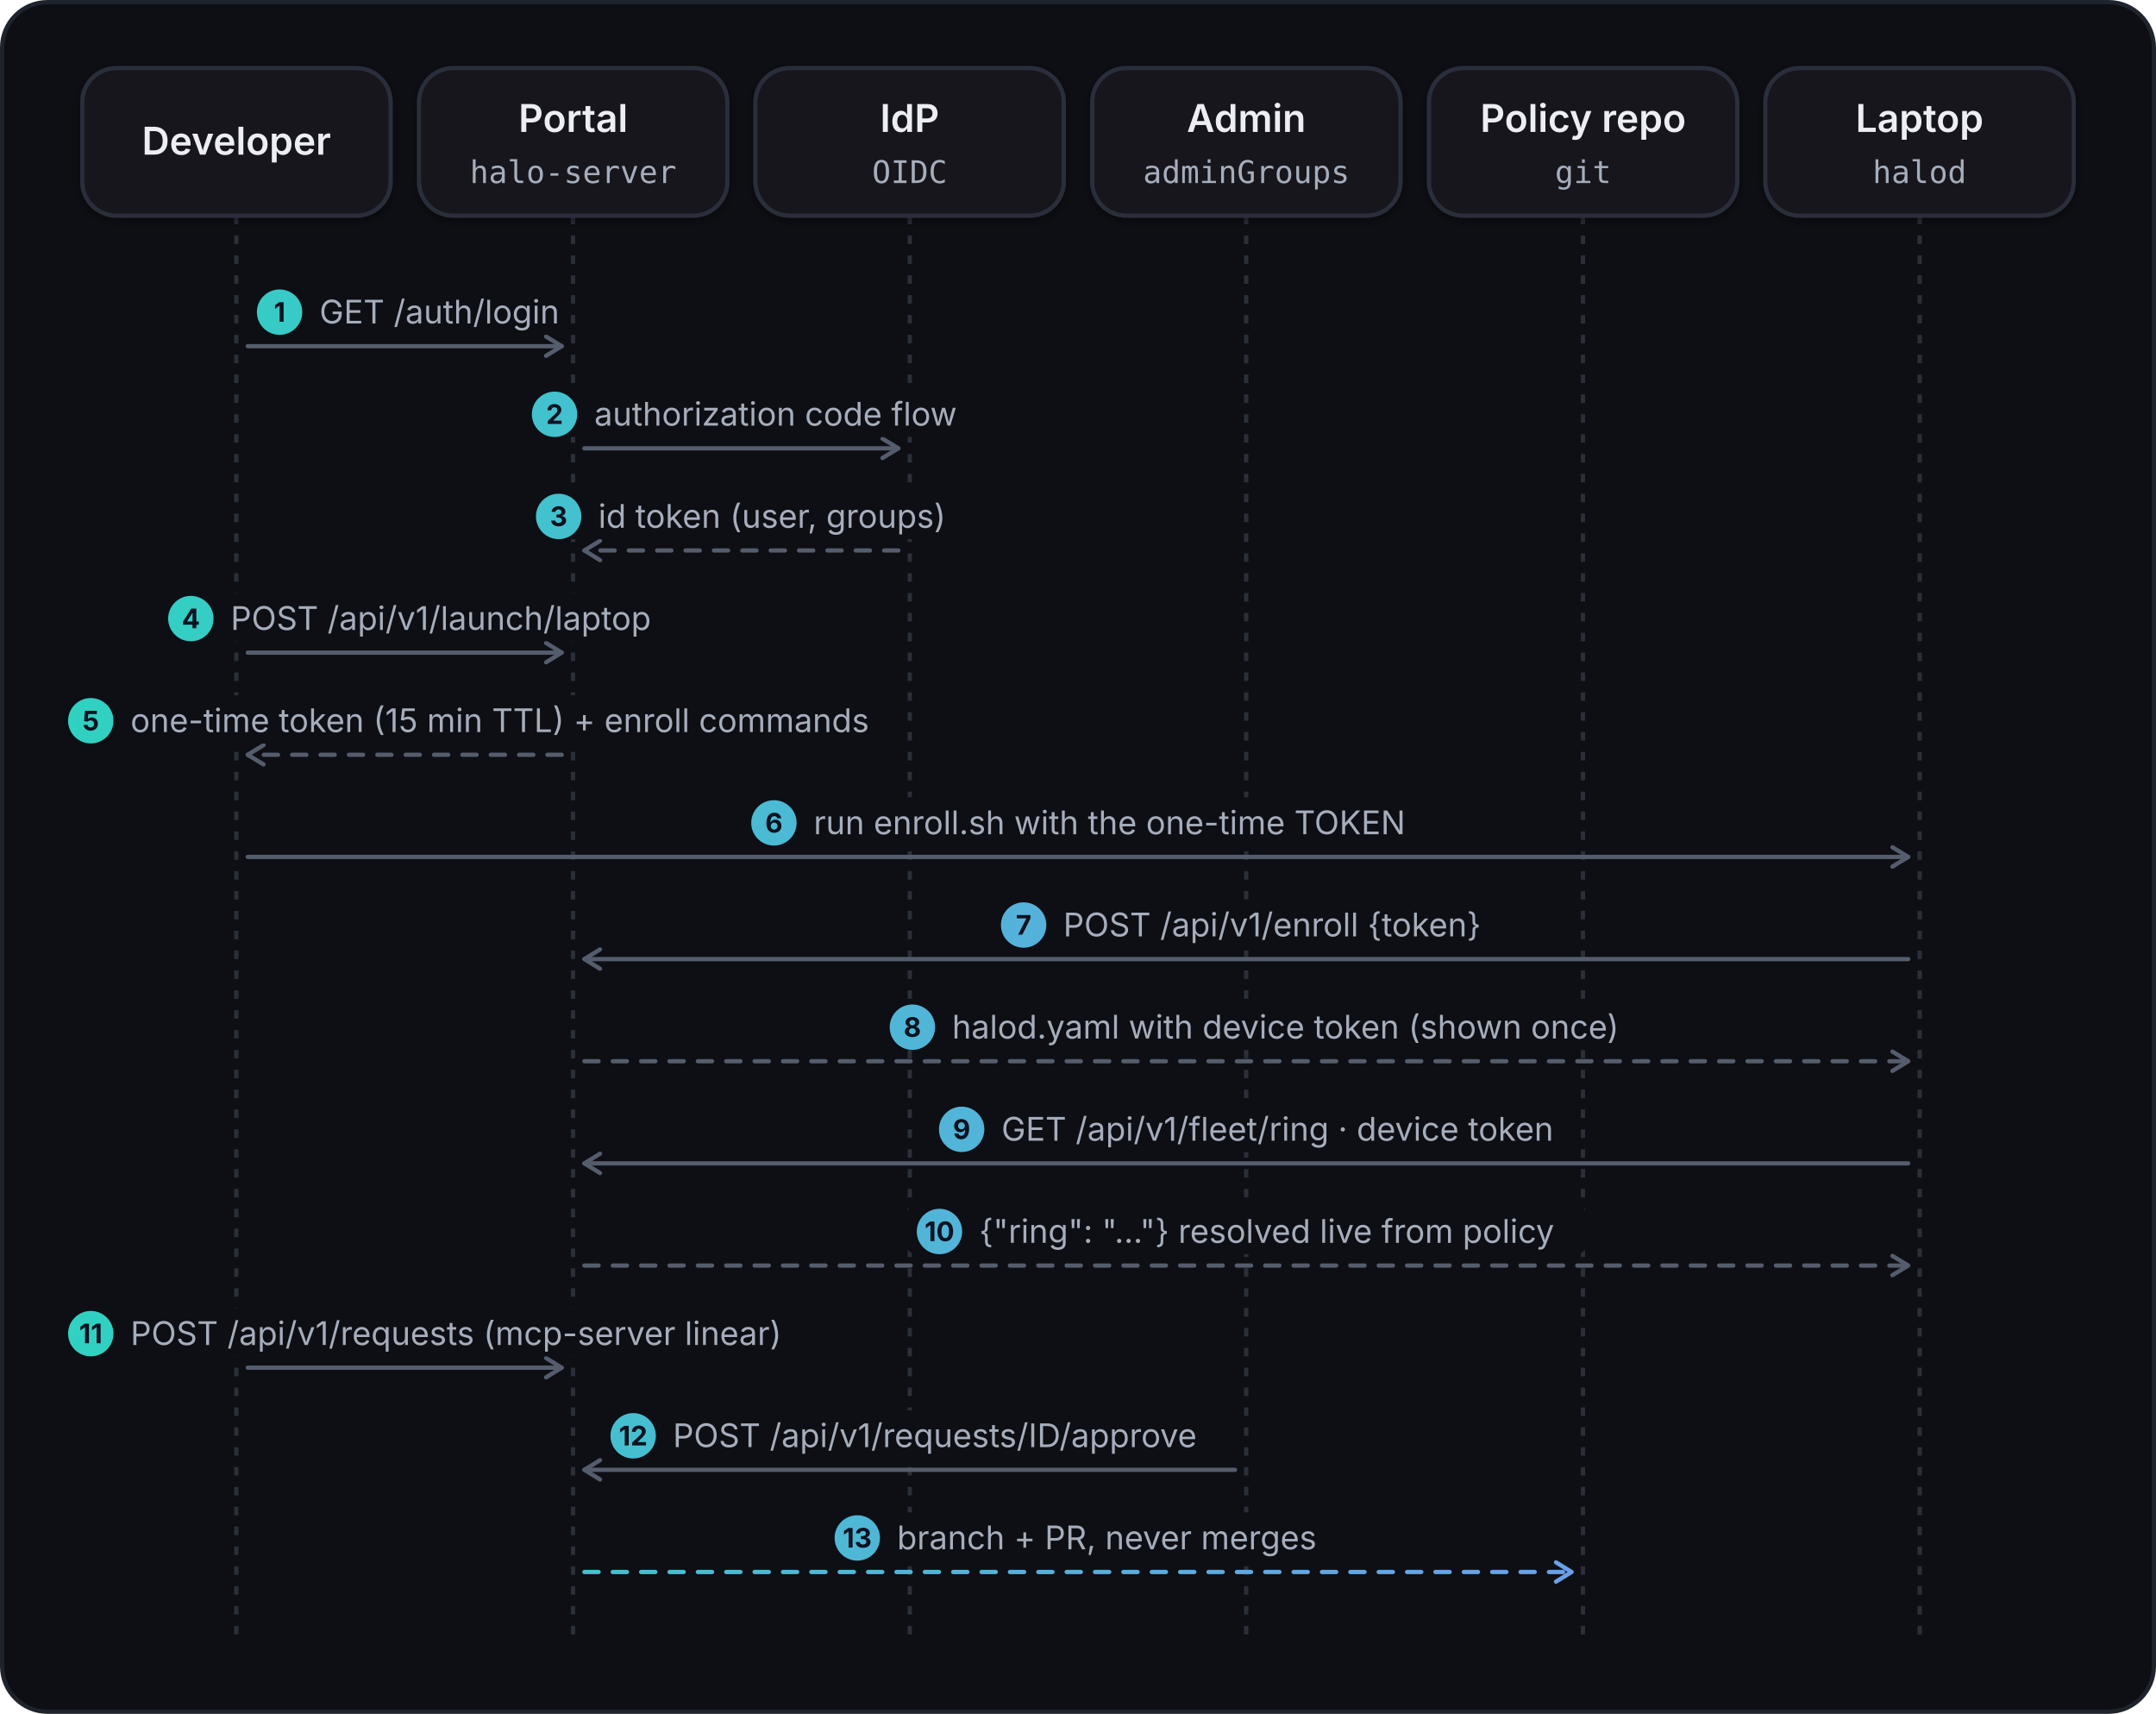
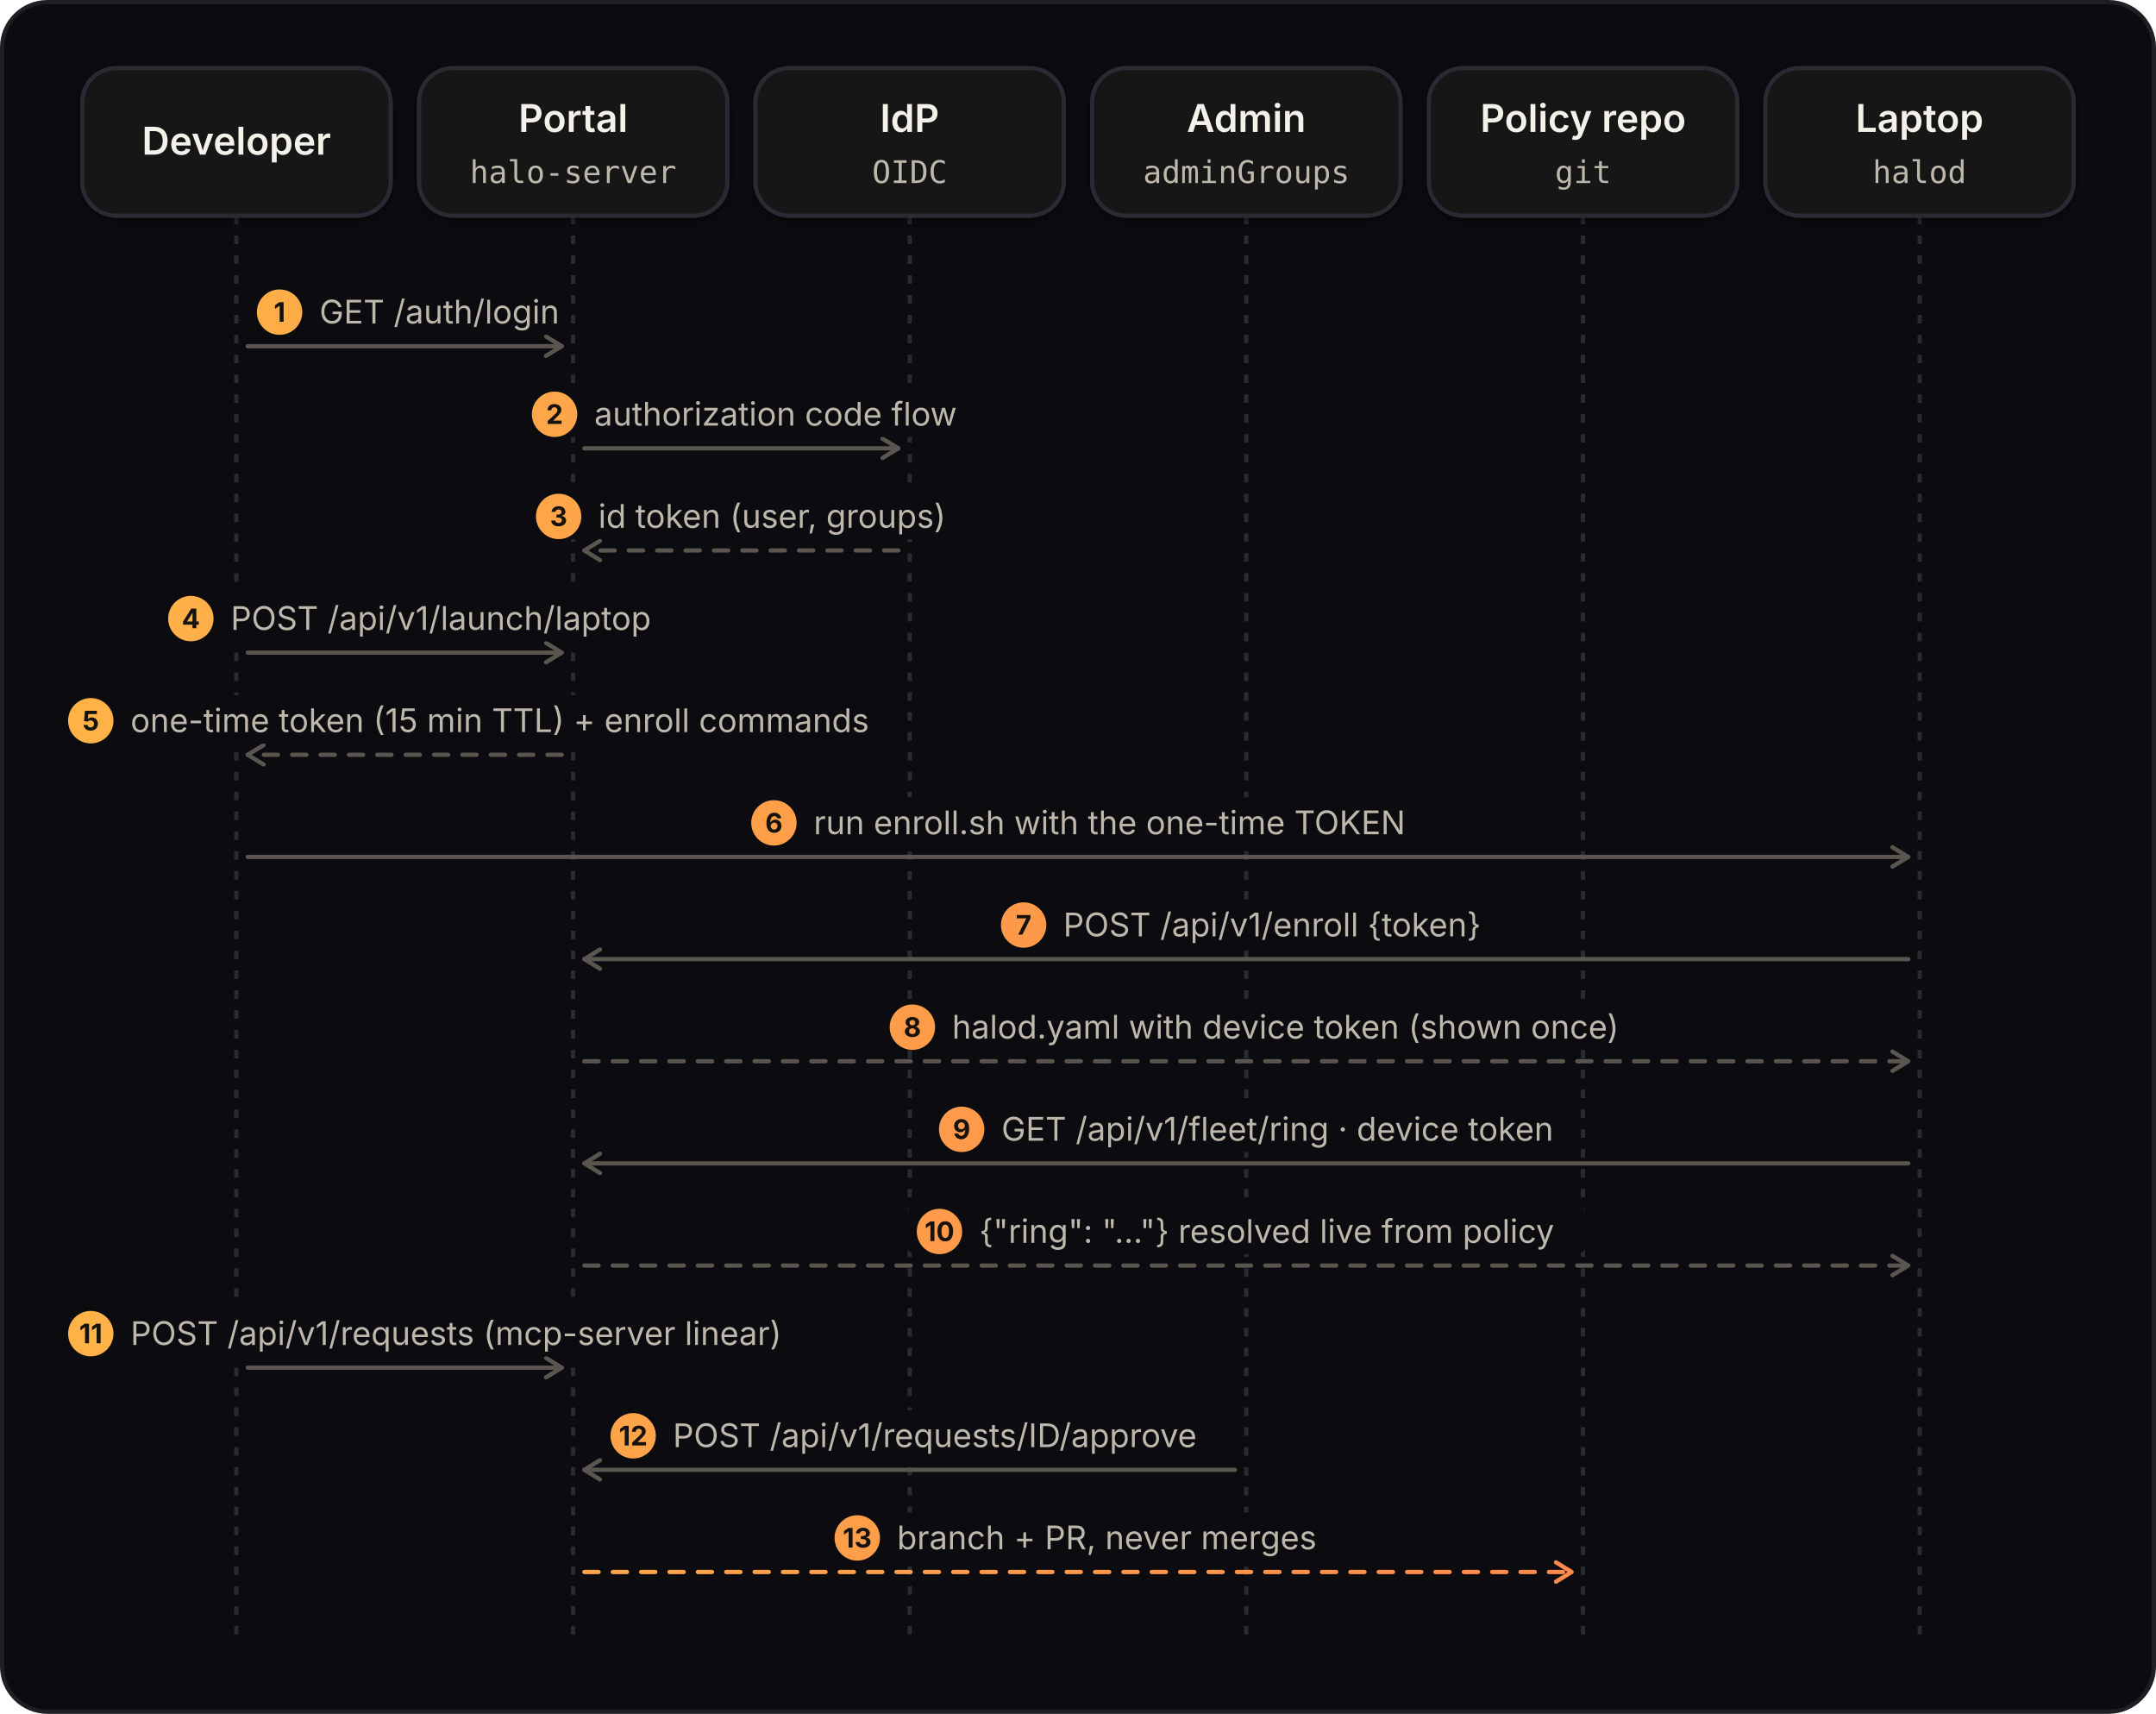
<svg xmlns="http://www.w3.org/2000/svg" viewBox="0 0 760 604" width="760" height="604" role="img" aria-labelledby="t d" font-family="ui-sans-serif,-apple-system,Inter,'Segoe UI',sans-serif">
  <style>
- .cv{fill:#0d0f14;stroke:#1f232c;stroke-width:1.5}
- .card{fill:#14171e;stroke:#2a2f3a;stroke-width:1.5}
+ .cv{fill:#0c0c10;stroke:#1e1e24;stroke-width:1.5}
+ .card{fill:#121217;stroke:#2a2a31;stroke-width:1.5}
.soft{fill:url(#gs)}
.ring{fill:none;stroke:url(#ga);stroke-width:1.5}
- .dcard{fill:#2a1517;stroke:#f87171;stroke-width:1.5}
- .ghost{fill:none;stroke:#555d6c;stroke-width:1.5;stroke-dasharray:4 4}
- .zone{fill:#111319;stroke:#232731;stroke-width:1.5}
- .chip{fill:#1a1d26;stroke:#2a2f3a;stroke-width:1}
+ .dcard{fill:#2a1414;stroke:#ff7a7a;stroke-width:1.5}
+ .ghost{fill:none;stroke:#5a564f;stroke-width:1.5;stroke-dasharray:4 4}
+ .zone{fill:#0f0f14;stroke:#24242b;stroke-width:1.5}
+ .chip{fill:#1a1a20;stroke:#2a2a31;stroke-width:1}
text{font-family:ui-sans-serif,-apple-system,Inter,'Segoe UI',sans-serif}
- .t{font-size:13.5px;font-weight:600;fill:#eceef3}
- .tm{font:600 12.5px ui-monospace,'SF Mono','JetBrains Mono',Menlo,Consolas,monospace;fill:#eceef3}
- .td{fill:#f87171}
- .s{font-size:12px;fill:#a6adbb}
- .m{font:11px ui-monospace,'SF Mono','JetBrains Mono',Menlo,Consolas,monospace;fill:#a6adbb}
- .xs{font-size:10.5px;font-weight:500;fill:#8a92a3}
+ .t{font-size:13.5px;font-weight:600;fill:#f4f1ea}
+ .tm{font:600 12.5px ui-monospace,'SF Mono','JetBrains Mono',Menlo,Consolas,monospace;fill:#f4f1ea}
+ .td{fill:#ff7a7a}
+ .s{font-size:12px;fill:#bdb7ac}
+ .m{font:11px ui-monospace,'SF Mono','JetBrains Mono',Menlo,Consolas,monospace;fill:#bdb7ac}
+ .xs{font-size:10.5px;font-weight:500;fill:#9a958b}
.xm{font-family:ui-monospace,'SF Mono','JetBrains Mono',Menlo,Consolas,monospace;font-weight:400}
.xa{fill:url(#ga);font-weight:600}
- .xd{fill:#f87171;font-weight:600}
- .xw{fill:#0b1220;font-weight:600}
- .k{font-size:10.5px;font-weight:600;letter-spacing:.08em;fill:#8a92a3}
+ .xd{fill:#ff7a7a;font-weight:600}
+ .xw{fill:#16130f;font-weight:600}
+ .k{font-size:10.5px;font-weight:600;letter-spacing:.08em;fill:#9a958b}
.ka{fill:url(#ga)}
- .h1{font-size:42px;font-weight:700;letter-spacing:-.02em;fill:#eceef3}
+ .h1{font-size:42px;font-weight:700;letter-spacing:-.02em;fill:#f4f1ea}
.ln,.la,.ld,.lm{fill:none;stroke-width:1.5;stroke-linecap:round;stroke-linejoin:round}
- .ln{stroke:#555d6c}.la{stroke:url(#ga)}.ld{stroke:#f87171}.lm{stroke:#2a2f3a}
- .lane{stroke:#2a2f3a;stroke-width:1.5;stroke-dasharray:3 4}
+ .ln{stroke:#5a564f}.la{stroke:url(#ga)}.ld{stroke:#ff7a7a}.lm{stroke:#2a2a31}
+ .lane{stroke:#2a2a31;stroke-width:1.5;stroke-dasharray:3 4}
.dash{stroke-dasharray:5 5}
- .dl{fill:#555d6c}.da{fill:url(#ga)}.dd{fill:#f87171}
- .pl{fill:#0d0f14}.pa{fill:#0d0f14;stroke:url(#ga);stroke-width:1}
- .pd{fill:#2a1517;stroke:#f87171;stroke-width:1}.ps{fill:url(#ga)}
- .fa{fill:url(#ga)}.fs{fill:url(#gs)}.fm{fill:#1a1d26}.fd{fill:#f87171}.ft{fill:#eceef3}
- .bdg{fill:url(#ga)}.bn{font-size:9.5px;font-weight:700;fill:#0b1220}
+ .dl{fill:#5a564f}.da{fill:url(#ga)}.dd{fill:#ff7a7a}
+ .pl{fill:#0c0c10}.pa{fill:#0c0c10;stroke:url(#ga);stroke-width:1}
+ .pd{fill:#2a1414;stroke:#ff7a7a;stroke-width:1}.ps{fill:url(#ga)}
+ .fa{fill:url(#ga)}.fs{fill:url(#gs)}.fm{fill:#1a1a20}.fd{fill:#ff7a7a}.ft{fill:#f4f1ea}
+ .bdg{fill:url(#ga)}.bn{font-size:9.5px;font-weight:700;fill:#16130f}
.ic{fill:none;stroke:url(#ga);stroke-width:1.75;stroke-linecap:round;stroke-linejoin:round}
.pkt{fill:url(#ga)}
.grow{transform-box:fill-box;transform-origin:left;animation:grow 4.8s cubic-bezier(.6,0,.2,1) infinite}
@keyframes grow{0%{transform:scaleX(.08)}25%{transform:scaleX(.3)}50%{transform:scaleX(.55)}75%,100%{transform:scaleX(1)}}
.flow{stroke-dasharray:4 6;animation:flow 1.1s linear infinite}
@keyframes flow{to{stroke-dashoffset:-20}}
.blink{animation:blink 3.2s ease-in-out infinite}
@keyframes blink{0%,100%{opacity:.18}35%,65%{opacity:1}}
.pulse{transform-box:fill-box;transform-origin:center;animation:pulse 2.8s ease-out infinite}
@keyframes pulse{0%{opacity:.55;transform:scale(.6)}100%{opacity:0;transform:scale(1.5)}}
@media (prefers-reduced-motion:reduce){.flow,.blink,.pulse,.grow{animation:none}.blink{opacity:1}.pulse,.pkt{display:none}}
</style>
  <defs>
    <linearGradient id="ga" gradientUnits="userSpaceOnUse" x1="0" y1="0" x2="760" y2="0">
-       <stop offset="0" stop-color="#2dd4bf" />
-       <stop offset="1" stop-color="#818cf8" />
+       <stop offset="0" stop-color="#ffb547" />
+       <stop offset="1" stop-color="#ff7a4d" />
    </linearGradient>
    <linearGradient id="gs" gradientUnits="userSpaceOnUse" x1="0" y1="0" x2="760" y2="0">
-       <stop offset="0" stop-color="#2dd4bf" stop-opacity="0.12" />
-       <stop offset="1" stop-color="#818cf8" stop-opacity="0.12" />
+       <stop offset="0" stop-color="#ffb547" stop-opacity="0.12" />
+       <stop offset="1" stop-color="#ff7a4d" stop-opacity="0.12" />
    </linearGradient>
    <filter id="sh" x="-10%" y="-10%" width="120%" height="140%">
-       <feDropShadow dx="0" dy="1" stdDeviation="1.6" flood-color="#000000" flood-opacity="0.45" />
+       <feDropShadow dx="0" dy="1" stdDeviation="1.6" flood-color="#000000" flood-opacity="0.5" />
    </filter>
  </defs>
  <rect class="cv" x=".75" y=".75" width="758.5" height="602.5" rx="16" />
  <path class="lane" d="M83.3 76V580" />
  <rect class="card" x="29.0" y="24" width="108.7" height="52" rx="12" filter="url(#sh)" />
  <text class="t" x="83.35" y="54.5" text-anchor="middle">Developer</text>
  <path class="lane" d="M202.0 76V580" />
  <rect class="card" x="147.7" y="24" width="108.7" height="52" rx="12" filter="url(#sh)" />
  <text class="t" x="202.05" y="46.5" text-anchor="middle">Portal</text>
  <text class="m" x="202.05" y="64.5" text-anchor="middle">halo-server</text>
  <path class="lane" d="M320.7 76V580" />
  <rect class="card" x="266.3" y="24" width="108.7" height="52" rx="12" filter="url(#sh)" />
  <text class="t" x="320.65" y="46.5" text-anchor="middle">IdP</text>
  <text class="m" x="320.65" y="64.5" text-anchor="middle">OIDC</text>
  <path class="lane" d="M439.3 76V580" />
  <rect class="card" x="385.0" y="24" width="108.7" height="52" rx="12" filter="url(#sh)" />
  <text class="t" x="439.35" y="46.5" text-anchor="middle">Admin</text>
  <text class="m" x="439.35" y="64.5" text-anchor="middle">adminGroups</text>
  <path class="lane" d="M558.0 76V580" />
  <rect class="card" x="503.7" y="24" width="108.7" height="52" rx="12" filter="url(#sh)" />
  <text class="t" x="558.05" y="46.5" text-anchor="middle">Policy repo</text>
  <text class="m" x="558.05" y="64.5" text-anchor="middle">git</text>
  <path class="lane" d="M676.7 76V580" />
  <rect class="card" x="622.3" y="24" width="108.7" height="52" rx="12" filter="url(#sh)" />
  <text class="t" x="676.65" y="46.5" text-anchor="middle">Laptop</text>
  <text class="m" x="676.65" y="64.5" text-anchor="middle">halod</text>
  <path class="ln" d="M87.333 122L198 122" />
  <path class="ln hd" d="M192.5 125.4L198 122L192.5 118.6" />
  <rect class="pl" x="86.6" y="101" width="112.2" height="17" rx="4" />
  <circle class="bdg" cx="98.554" cy="110" r="8" />
  <text class="bn" x="98.554" y="113.4" text-anchor="middle">1</text>
  <text class="s" x="112.6" y="114" style="font-size:11.5px">GET /auth/login</text>
  <path class="ln" d="M206 158L316.667 158" />
  <path class="ln hd" d="M311.1 161.4L316.667 158L311.1 154.6" />
  <rect class="pl" x="183.5" y="137" width="155.7" height="17" rx="4" />
  <circle class="bdg" cx="195.486" cy="146" r="8" />
  <text class="bn" x="195.486" y="149.4" text-anchor="middle">2</text>
  <text class="s" x="209.5" y="150" style="font-size:11.5px">authorization code flow</text>
  <path class="ln dash" d="M316.667 194L206 194" />
  <path class="ln hd" d="M211.5 190.6L206 194L211.5 197.4" />
  <rect class="pl" x="184.9" y="173" width="152.8" height="17" rx="4" />
  <circle class="bdg" cx="196.923" cy="182" r="8" />
  <text class="bn" x="196.923" y="185.4" text-anchor="middle">3</text>
  <text class="s" x="210.9" y="186" style="font-size:11.5px">id token (user, groups)</text>
  <path class="ln" d="M87.333 230L198 230" />
  <path class="ln hd" d="M192.5 233.4L198 230L192.5 226.6" />
  <rect class="pl" x="55.3" y="209" width="174.8" height="17" rx="4" />
  <circle class="bdg" cx="67.274" cy="218" r="8" />
  <text class="bn" x="67.274" y="221.4" text-anchor="middle">4</text>
  <text class="s" x="81.3" y="222" style="font-size:11.5px">POST /api/v1/launch/laptop</text>
  <path class="ln dash" d="M198 266L87.333 266" />
  <path class="ln hd" d="M92.9 262.6L87.333 266L92.9 269.4" />
  <rect class="pl" x="20.0" y="245" width="289.6" height="17" rx="4" />
  <circle class="bdg" cx="32.0" cy="254" r="8" />
  <text class="bn" x="32.0" y="257.4" text-anchor="middle">5</text>
  <text class="s" x="46.0" y="258" style="font-size:11.5px">one-time token (15 min TTL) + enroll commands</text>
  <path class="ln" d="M87.333 302L672.667 302" />
  <path class="ln hd" d="M667.1 305.4L672.667 302L667.1 298.6" />
  <rect class="pl" x="260.8" y="281" width="238.4" height="17" rx="4" />
  <circle class="bdg" cx="272.81" cy="290" r="8" />
  <text class="bn" x="272.81" y="293.4" text-anchor="middle">6</text>
  <text class="s" x="286.8" y="294" style="font-size:11.5px">run enroll.sh with the one-time TOKEN</text>
  <path class="ln" d="M672.667 338L206 338" />
  <path class="ln hd" d="M211.5 334.6L206 338L211.5 341.4" />
  <rect class="pl" x="348.8" y="317" width="181.0" height="17" rx="4" />
  <circle class="bdg" cx="360.836" cy="326" r="8" />
  <text class="bn" x="360.836" y="329.4" text-anchor="middle">7</text>
  <text class="s" x="374.8" y="330" style="font-size:11.5px">POST /api/v1/enroll {token}</text>
  <path class="ln dash" d="M206 374L672.667 374" />
  <path class="ln hd" d="M667.1 377.4L672.667 374L667.1 370.6" />
  <rect class="pl" x="309.6" y="353" width="259.4" height="17" rx="4" />
  <circle class="bdg" cx="321.621" cy="362" r="8" />
  <text class="bn" x="321.621" y="365.4" text-anchor="middle">8</text>
  <text class="s" x="335.6" y="366" style="font-size:11.5px">halod.yaml with device token (shown once)</text>
  <path class="ln" d="M672.667 410L206 410" />
  <path class="ln hd" d="M211.5 406.6L206 410L211.5 413.4" />
  <rect class="pl" x="327.0" y="389" width="224.7" height="17" rx="4" />
  <circle class="bdg" cx="338.986" cy="398" r="8" />
  <text class="bn" x="338.986" y="401.4" text-anchor="middle">9</text>
  <text class="s" x="353.0" y="402" style="font-size:11.5px">GET /api/v1/fleet/ring · device token</text>
  <path class="ln dash" d="M206 446L672.667 446" />
  <path class="ln hd" d="M667.1 449.4L672.667 446L667.1 442.6" />
  <rect class="pl" x="319.2" y="425" width="240.3" height="17" rx="4" />
  <circle class="bdg" cx="331.166" cy="434" r="8" />
  <text class="bn" x="331.166" y="437.4" text-anchor="middle">10</text>
  <text class="s" x="345.2" y="438" style="font-size:11.5px">{"ring": "…"} resolved live from policy</text>
  <path class="ln" d="M87.333 482L198 482" />
  <path class="ln hd" d="M192.5 485.4L198 482L192.5 478.6" />
  <rect class="pl" x="20.0" y="461" width="262.4" height="17" rx="4" />
  <circle class="bdg" cx="32.0" cy="470" r="8" />
  <text class="bn" x="32.0" y="473.4" text-anchor="middle">11</text>
  <text class="s" x="46.0" y="474" style="font-size:11.5px">POST /api/v1/requests (mcp-server linear)</text>
  <path class="ln" d="M435.333 518L206 518" />
  <path class="ln hd" d="M211.5 514.6L206 518L211.5 521.4" />
  <rect class="pl" x="211.2" y="497" width="218.9" height="17" rx="4" />
  <circle class="bdg" cx="223.194" cy="506" r="8" />
  <text class="bn" x="223.194" y="509.4" text-anchor="middle">12</text>
  <text class="s" x="237.2" y="510" style="font-size:11.5px">POST /api/v1/requests/ID/approve</text>
  <path class="la dash" d="M206 554L554 554" />
  <path class="la hd" d="M548.5 557.4L554 554L548.5 550.6" />
  <rect class="pl" x="290.2" y="533" width="179.6" height="17" rx="4" />
  <circle class="bdg" cx="302.193" cy="542" r="8" />
  <text class="bn" x="302.193" y="545.4" text-anchor="middle">13</text>
  <text class="s" x="316.2" y="546" style="font-size:11.5px">branch + PR, never merges</text>
</svg>
